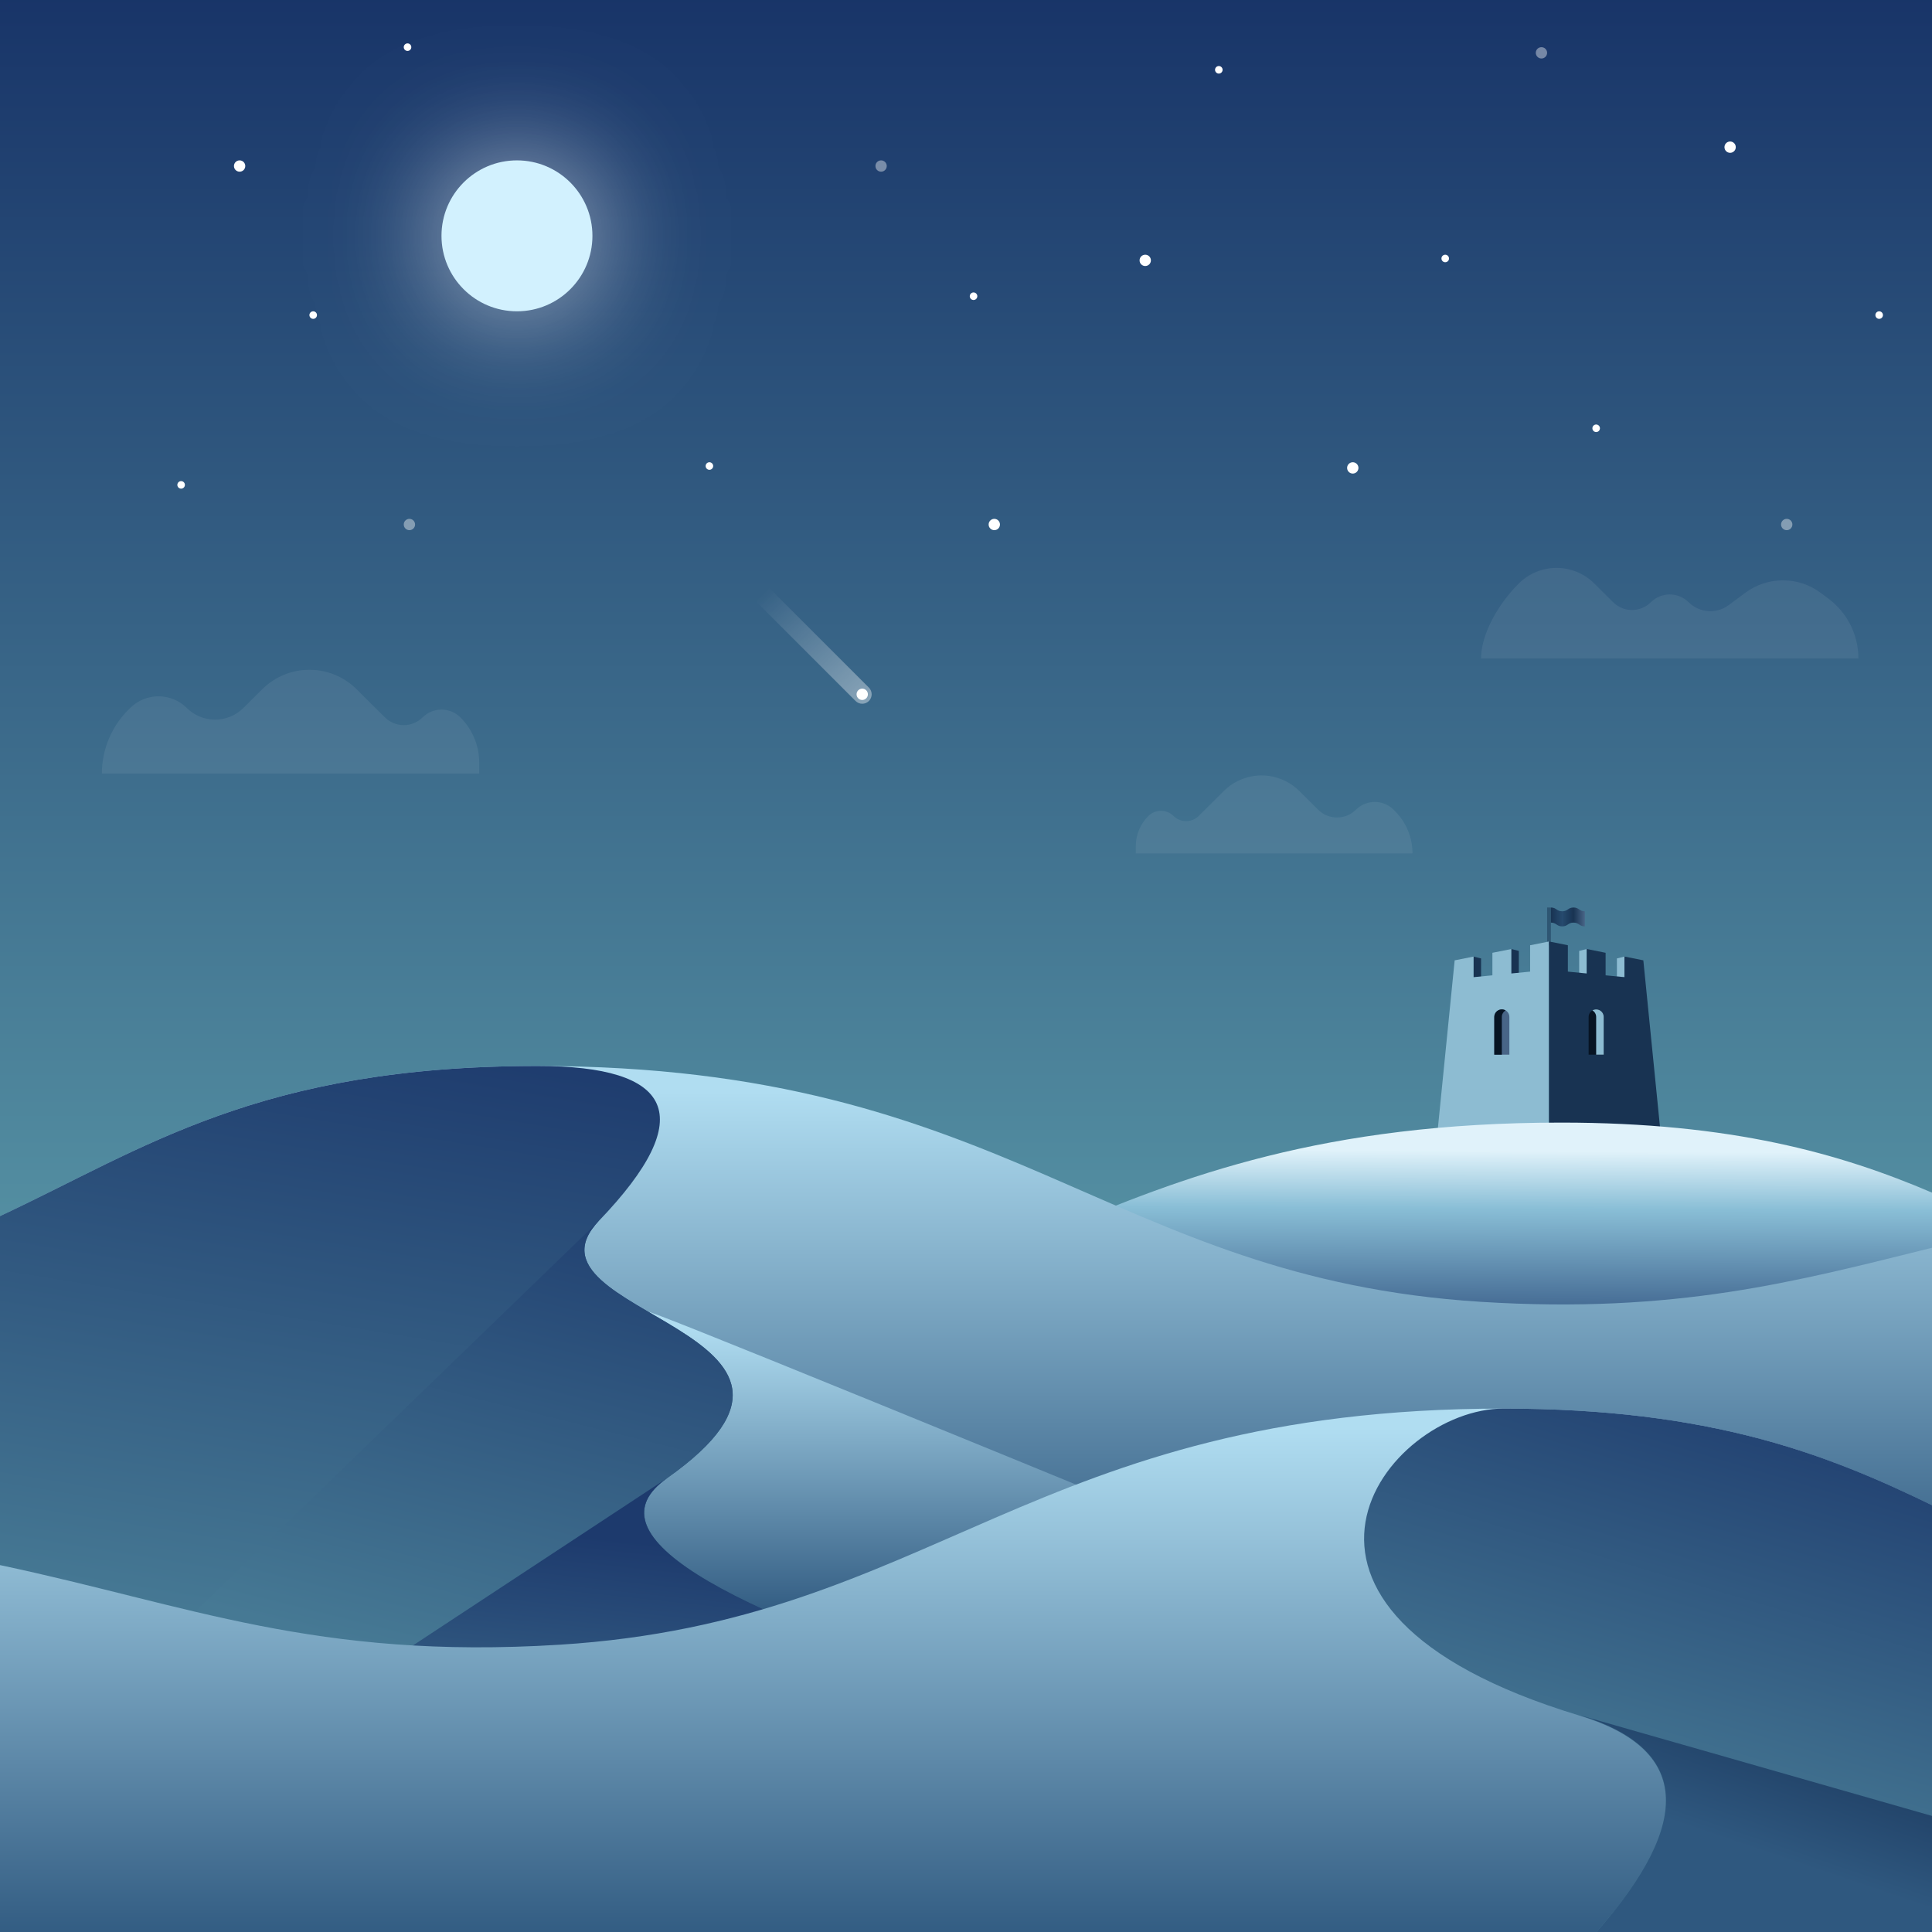
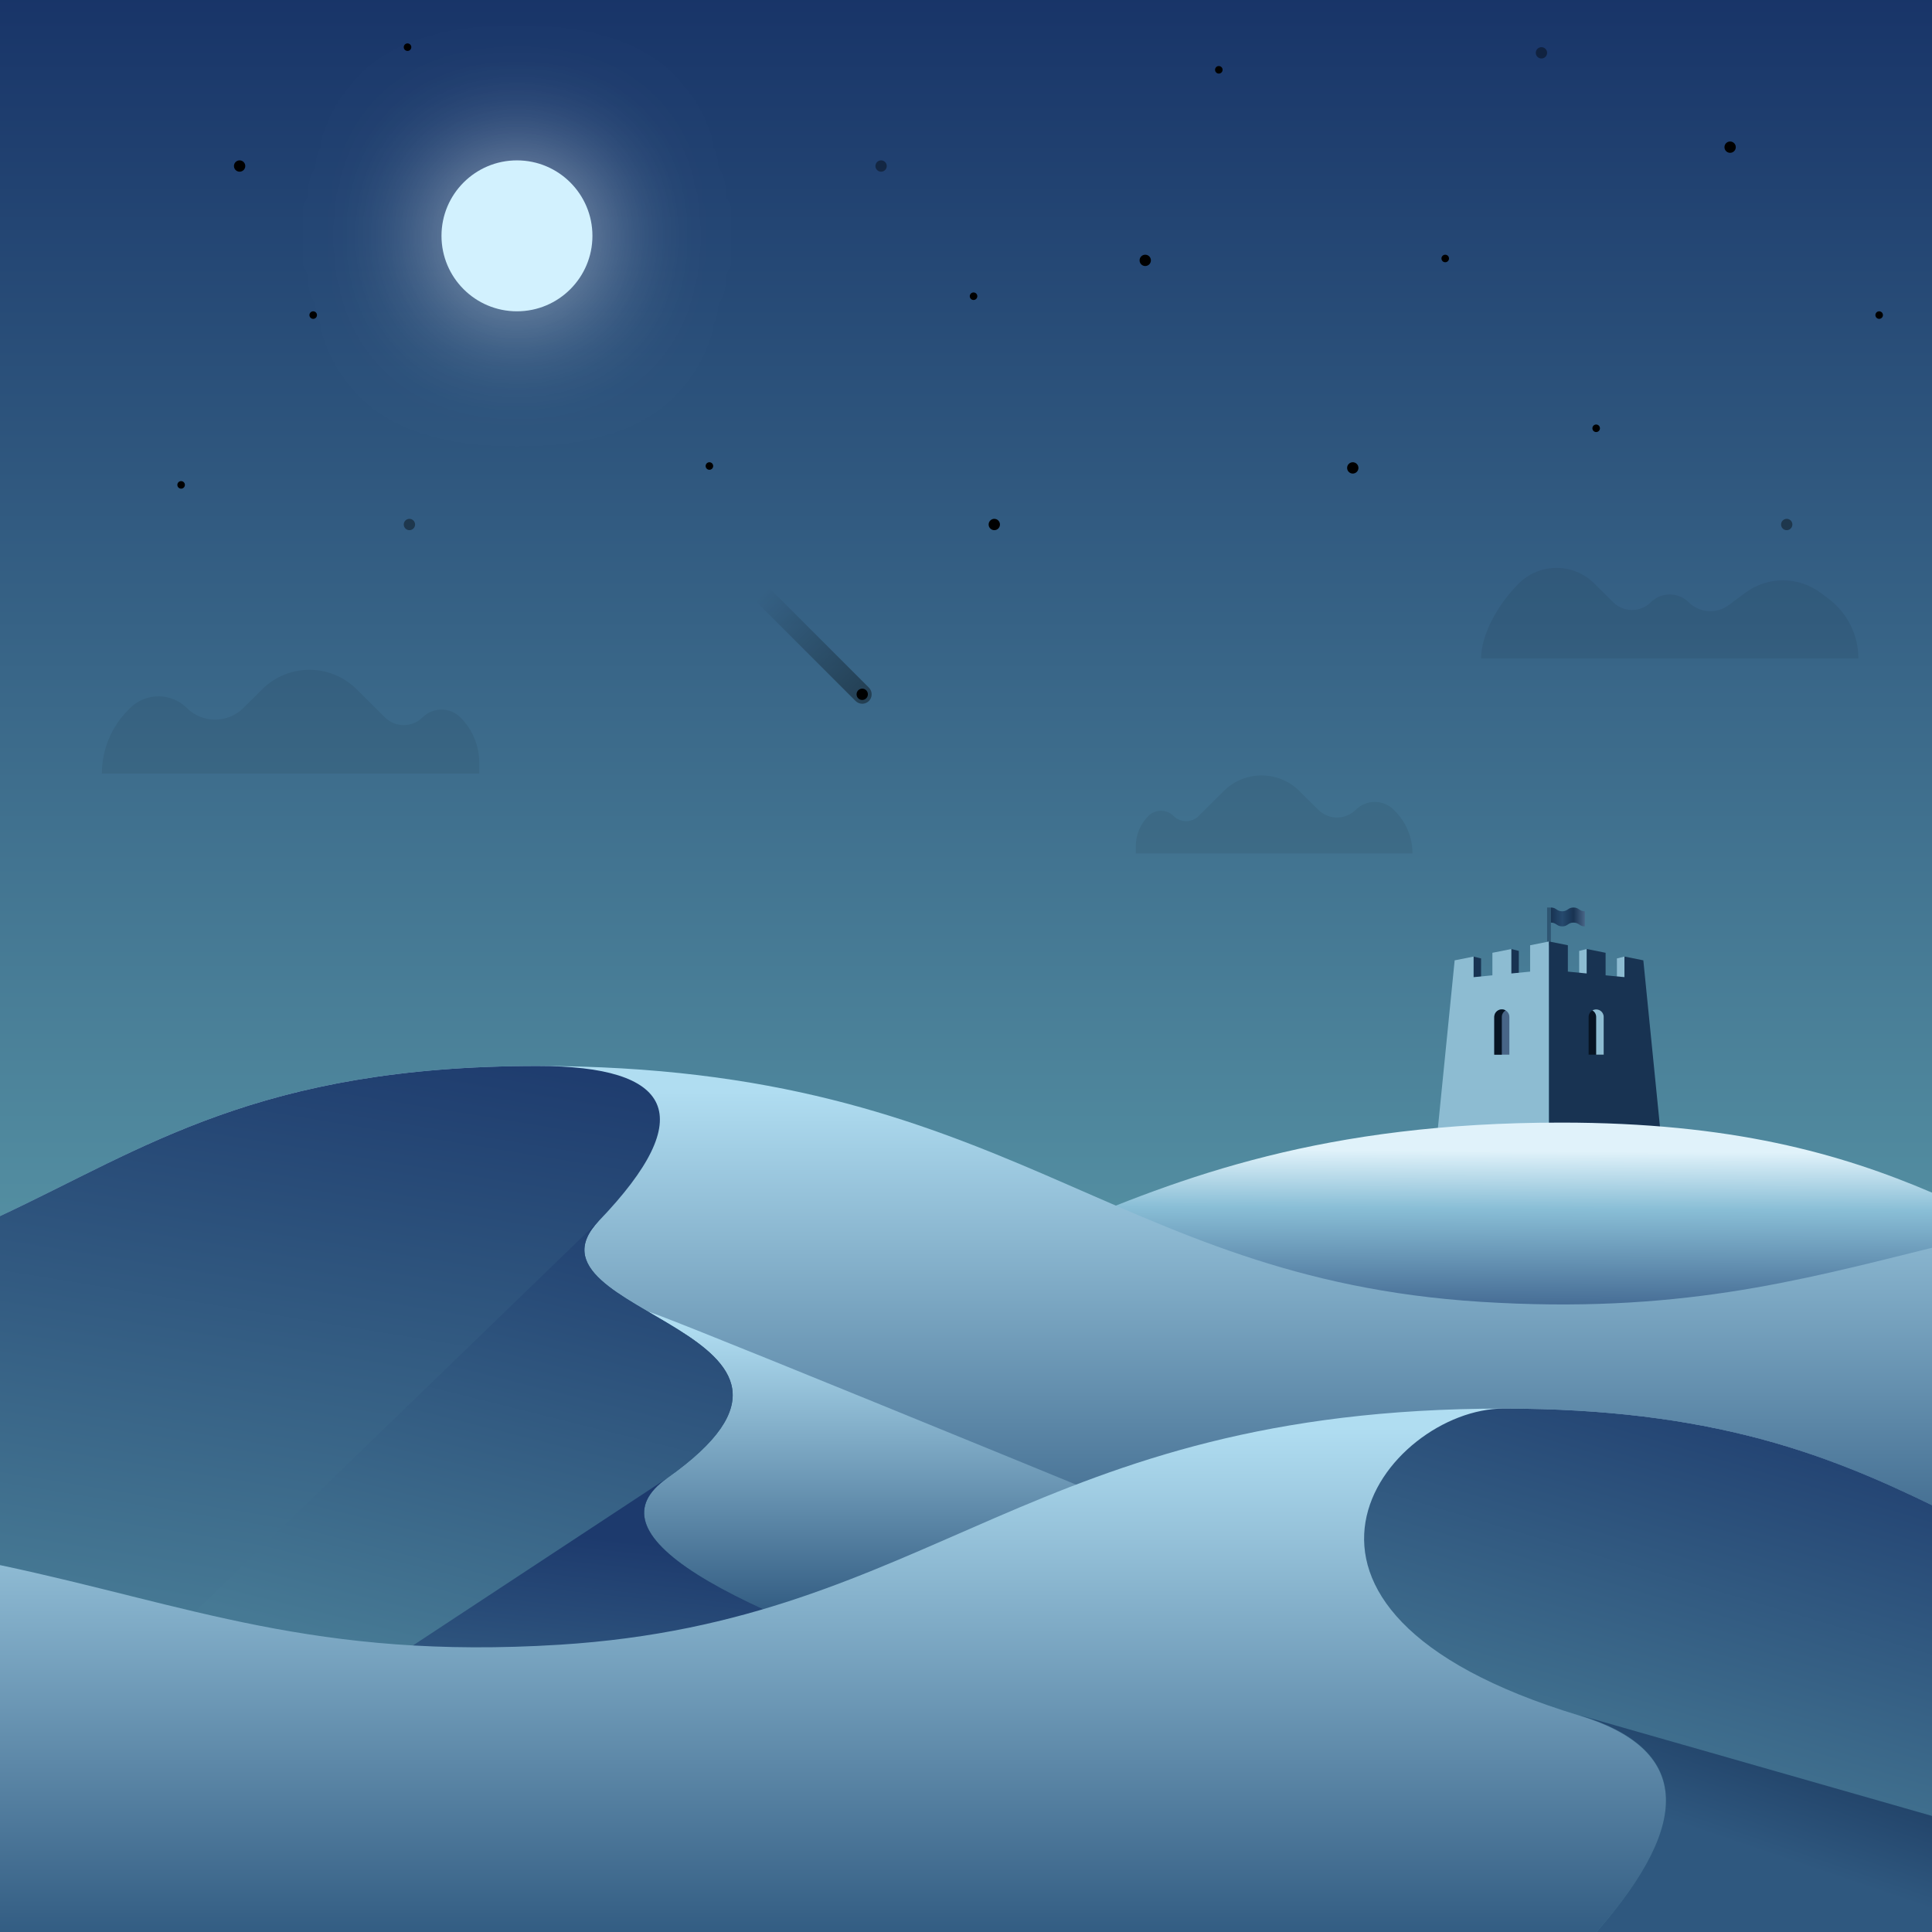
<svg xmlns="http://www.w3.org/2000/svg" xmlns:xlink="http://www.w3.org/1999/xlink" viewBox="0 0 1024 1024">
  <defs>
    <linearGradient id="a" x1="50%" x2="50%" y1="100%" y2="0%">
      <stop offset="0%" stop-color="#76C3C3" />
      <stop offset="100%" stop-color="#183468" />
    </linearGradient>
    <linearGradient id="b" x1="100%" x2="0%" y1="50%" y2="50%">
      <stop offset="0%" stop-color="#486587" />
      <stop offset="33.23%" stop-color="#183352" />
      <stop offset="66.67%" stop-color="#264A6E" />
      <stop offset="100%" stop-color="#183352" />
    </linearGradient>
    <linearGradient id="c" x1="49.87%" x2="48.5%" y1="3.62%" y2="100%">
      <stop offset="0%" stop-color="#E0F2FA" />
      <stop offset="8.98%" stop-color="#89BED6" />
      <stop offset="32.98%" stop-color="#1E3C6E" />
      <stop offset="100%" stop-color="#1B376B" />
    </linearGradient>
    <linearGradient id="d" x1="49.87%" x2="49.87%" y1="3.62%" y2="77.75%">
      <stop offset="0%" stop-color="#B0DDF1" />
      <stop offset="100%" stop-color="#325C82" />
    </linearGradient>
    <linearGradient id="e" x1="91.59%" x2="66.97%" y1="5.89%" y2="100%">
      <stop offset="0%" stop-color="#1D3A6D" />
      <stop offset="100%" stop-color="#467994" />
    </linearGradient>
    <linearGradient id="f" x1="97.27%" x2="52.53%" y1="6.88%" y2="100%">
      <stop offset="0%" stop-color="#1D3A6D" />
      <stop offset="100%" stop-color="#467994" />
    </linearGradient>
    <linearGradient id="g" x1="82.73%" x2="41.46%" y1="41.06%" y2="167.23%">
      <stop offset="0%" stop-color="#1D3A6D" />
      <stop offset="100%" stop-color="#467994" />
    </linearGradient>
    <linearGradient id="h" x1="49.87%" x2="49.87%" y1="3.62%" y2="100.77%">
      <stop offset="0%" stop-color="#B0DDF1" />
      <stop offset="100%" stop-color="#325C82" />
    </linearGradient>
    <linearGradient id="i" x1="100%" x2="72.45%" y1="0%" y2="85.2%">
      <stop offset="0%" stop-color="#1D3A6D" />
      <stop offset="100%" stop-color="#467994" />
    </linearGradient>
    <linearGradient id="j" x1="100%" x2="62.1%" y1="0%" y2="68.86%">
      <stop offset="0%" stop-color="#163055" />
      <stop offset="100%" stop-color="#2F587F" />
    </linearGradient>
    <circle id="l" cx="180" cy="102" r="40" />
    <filter id="k" width="340%" height="340%" x="-120%" y="-120%" filterUnits="objectBoundingBox">
      <feOffset in="SourceAlpha" result="shadowOffsetOuter1" />
      <feGaussianBlur in="shadowOffsetOuter1" result="shadowBlurOuter1" stdDeviation="32" />
      <feColorMatrix in="shadowBlurOuter1" values="0 0 0 0 1 0 0 0 0 1 0 0 0 0 1 0 0 0 0.696 0" />
    </filter>
    <linearGradient id="m" x1="0%" y1="50%" y2="50%">
-       <stop offset="0%" stop-color="#FFFFFF" stop-opacity="0" />
-       <stop offset="100%" stop-color="#FFFFFF" />
+       <stop offset="0%" stop-color="#000000" stop-opacity="0" />
+       <stop offset="100%" stop-color="#000000" />
    </linearGradient>
  </defs>
  <g fill="none" fill-rule="evenodd">
    <rect width="1024" height="1024" fill="url(#a)" />
    <g transform="translate(761 481)">
      <polygon fill="#8DBCD2" points="96 27 100 26 100 37 96 37" />
      <polygon fill="#8DBCD2" points="76 23 80 22 80 37 76 37" />
      <polygon fill="#183352" points="40 22 44 23 44 37 40 37" />
      <polygon fill="#183352" points="20 26 24 27 24 41 20 41" />
      <rect width="2" height="20" x="59" fill="#183352" opacity=".5" />
      <path fill="url(#b)" d="M61 0c3 0 3 2 6 2s3-2 6-2 3 2 6 2v8c-3 0-3-2-6-2s-3 2-6 2-3-2-6-2V0z" />
      <path fill="#8DBCD2" d="M50 20l10-2v110H0L10 28l10-2v10.92l10-.98V24l10-2v12.96l10-.98V20z" />
      <path fill="#183352" d="M100 26l10 2 10 100H60V18l10 2v13.98l10 .98V22l10 2v11.94l10 .98V26z" />
    </g>
    <g transform="translate(0 565)">
      <path fill="url(#c)" d="M1024 385H0V106.86c118.4 21.09 185.14 57.03 327.4 48.14 198.54-12.4 250-125 500-125 90.18 0 147.92 16.3 196.6 37.12V385z" />
      <path fill="url(#d)" d="M1024 355H0V79.56C76.46 43.81 137.14 0 285 0c250 0 301.46 112.6 500 125 103.24 6.45 166.7-10.7 239-28.66V355z" />
      <path fill="url(#d)" d="M344.12 130.57C367.22 144.04 318.85 212.52 199 336h649C503.94 194.3 335.98 125.83 344.12 130.57z" />
      <path fill="url(#e)" d="M0 336V79.56C76.46 43.81 137.14 0 285 0c71.14 0 86.22 26.04 32.5 82-48 50 147.33 58.02 36 136.5-40.67 28.67 21.17 67.83 185.5 117.5H0z" />
      <path fill="url(#f)" d="M317.5 82c-48 50 147.33 58.02 36 136.5-40.67 28.67 21.17 67.83 185.5 117.5H55L317.5 82z" />
      <path fill="url(#g)" d="M353.5 218.5C312.83 247.17 374.67 286.33 539 336H175l178.5-117.5z" />
      <path fill="url(#h)" d="M0 459V264.54c100.25 21.2 167.18 50.29 296.67 42.19 198.57-12.43 250.04-125.15 500.07-125.15 109.75 0 171.47 24.16 227.26 51.25V459H0z" />
      <path fill="url(#i)" d="M1024 459H846.16c51.95-58.9 48.86-97.16-9.28-114.78-186.64-56.58-101.76-162.64-39.97-162.64 109.64 0 171.34 24.12 227.09 51.19V459z" />
      <path fill="url(#j)" d="M1024 459H846.19c52.01-59.01 48.94-97.34-9.22-115L1024 397.48V459z" />
    </g>
    <g transform="translate(94 23)">
      <use fill="black" filter="url(#k)" xlink:href="#l" />
      <use fill="#D2F1FE" xlink:href="#l" />
-       <circle cx="123" cy="255" r="3" fill="#FFFFFF" fill-opacity=".4" />
-       <circle cx="2" cy="234" r="2" fill="#FFFFFF" />
-       <circle cx="33" cy="65" r="3" fill="#FFFFFF" />
-       <circle cx="122" cy="2" r="2" fill="#FFFFFF" />
-       <circle cx="72" cy="144" r="2" fill="#FFFFFF" />
-       <circle cx="282" cy="224" r="2" fill="#FFFFFF" />
-       <circle cx="373" cy="65" r="3" fill="#FFFFFF" opacity=".4" />
-       <circle cx="433" cy="255" r="3" fill="#FFFFFF" />
+       <circle cx="123" cy="255" r="3" fill="#000000" fill-opacity=".4" />
+       <circle cx="2" cy="234" r="2" fill="#000000" />
+       <circle cx="33" cy="65" r="3" fill="#000000" />
+       <circle cx="122" cy="2" r="2" fill="#000000" />
+       <circle cx="72" cy="144" r="2" fill="#000000" />
+       <circle cx="282" cy="224" r="2" fill="#000000" />
+       <circle cx="373" cy="65" r="3" fill="#000000" opacity=".4" />
+       <circle cx="433" cy="255" r="3" fill="#000000" />
      <path fill="url(#m)" d="M373.25 325.25a5 5 0 0 0 0-10h-75v10h75z" opacity=".4" transform="rotate(45 338.251 320.251)" />
-       <circle cx="363" cy="345" r="3" fill="#FFFFFF" />
-       <circle cx="513" cy="115" r="3" fill="#FFFFFF" />
-       <circle cx="723" cy="5" r="3" fill="#FFFFFF" opacity=".4" />
-       <circle cx="422" cy="134" r="2" fill="#FFFFFF" />
-       <circle cx="752" cy="204" r="2" fill="#FFFFFF" />
-       <circle cx="672" cy="114" r="2" fill="#FFFFFF" />
-       <circle cx="853" cy="255" r="3" fill="#FFFFFF" opacity=".4" />
-       <circle cx="623" cy="225" r="3" fill="#FFFFFF" />
-       <circle cx="823" cy="55" r="3" fill="#FFFFFF" />
-       <circle cx="902" cy="144" r="2" fill="#FFFFFF" />
-       <circle cx="552" cy="14" r="2" fill="#FFFFFF" />
+       <circle cx="363" cy="345" r="3" fill="#000000" />
+       <circle cx="513" cy="115" r="3" fill="#000000" />
+       <circle cx="723" cy="5" r="3" fill="#000000" opacity=".4" />
+       <circle cx="422" cy="134" r="2" fill="#000000" />
+       <circle cx="752" cy="204" r="2" fill="#000000" />
+       <circle cx="672" cy="114" r="2" fill="#000000" />
+       <circle cx="853" cy="255" r="3" fill="#000000" opacity=".4" />
+       <circle cx="623" cy="225" r="3" fill="#000000" />
+       <circle cx="823" cy="55" r="3" fill="#000000" />
+       <circle cx="902" cy="144" r="2" fill="#000000" />
+       <circle cx="552" cy="14" r="2" fill="#000000" />
    </g>
    <path fill="#486587" d="M796 535a4 4 0 0 1 4 4v20h-8v-20a4 4 0 0 1 4-4z" />
    <path fill="#071423" d="M798 535.54a4 4 0 0 0-2 3.46v20h-4v-20a4 4 0 0 1 6-3.46zm48-.54a4 4 0 0 1 4 4v20h-8v-20a4 4 0 0 1 4-4z" />
    <path fill="#8DBCD2" d="M846 559v-20a4 4 0 0 0-2-3.46 4 4 0 0 1 6 3.46v20h-4z" />
-     <g fill="#FFFFFF" opacity=".07" transform="translate(54 301)">
+     <g fill="#000000" opacity=".07" transform="translate(54 301)">
      <path d="M554.67 131.48a9.46 9.46 0 0 1 13.33 0 9.46 9.46 0 0 0 13.33 0l13.33-13.24a28.39 28.39 0 0 1 40 0l10 9.93a14.2 14.2 0 0 0 20 0 14.2 14.2 0 0 1 20 0l.6.6a31.8 31.8 0 0 1 9.4 22.56H548v-3.84c0-6.01 2.4-11.78 6.67-16.01zM751 8.25c11.07-11 28.93-11 40 0l10 9.94a14.19 14.19 0 0 0 20 0 14.19 14.19 0 0 1 20 0 16.36 16.36 0 0 0 21.3 1.5l8.7-6.47a33.47 33.47 0 0 1 40 0l4.06 3.03A39.6 39.6 0 0 1 931 48H731c0-12.72 8.93-28.75 20-39.75zM14.1 75.14l.9-.9a21.29 21.29 0 0 1 30 0 21.29 21.29 0 0 0 30 0l10-9.93a35.48 35.48 0 0 1 50 0l15 14.9a14.2 14.2 0 0 0 20 0 14.2 14.2 0 0 1 20 0c6.4 6.35 10 15 10 24.02V109H0c0-12.71 5.07-24.9 14.1-33.86z" />
    </g>
  </g>
</svg>
